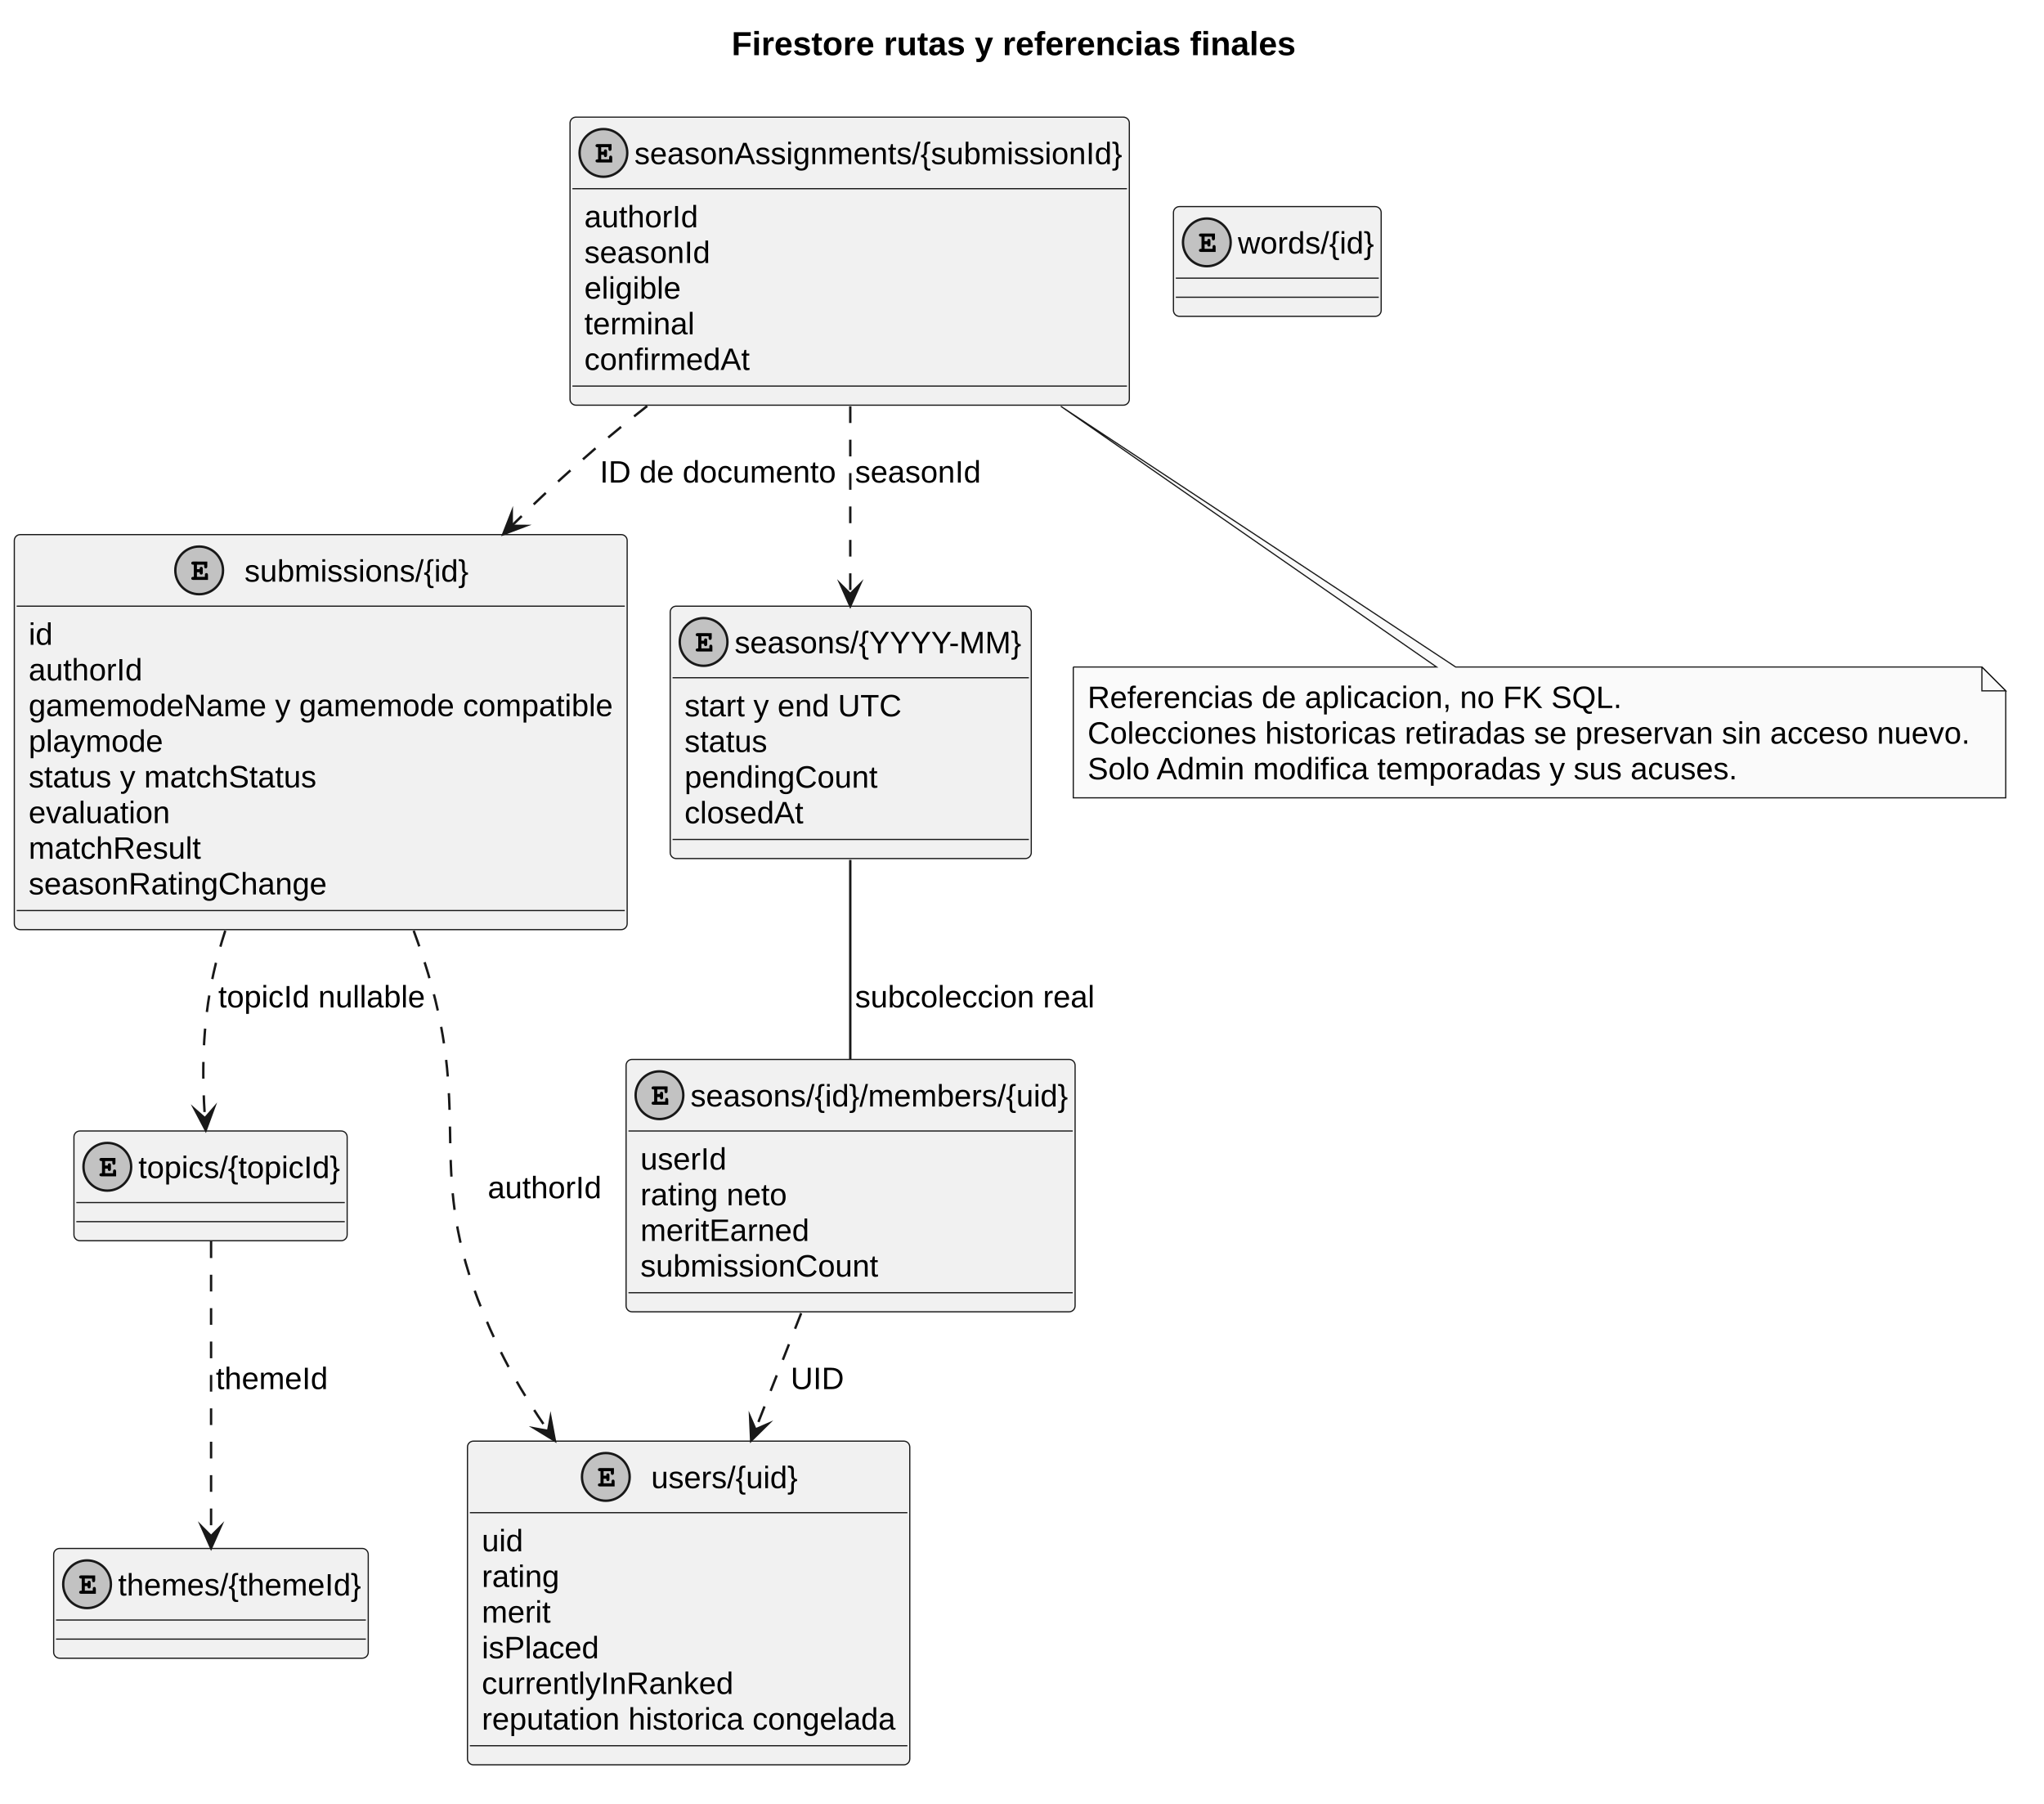
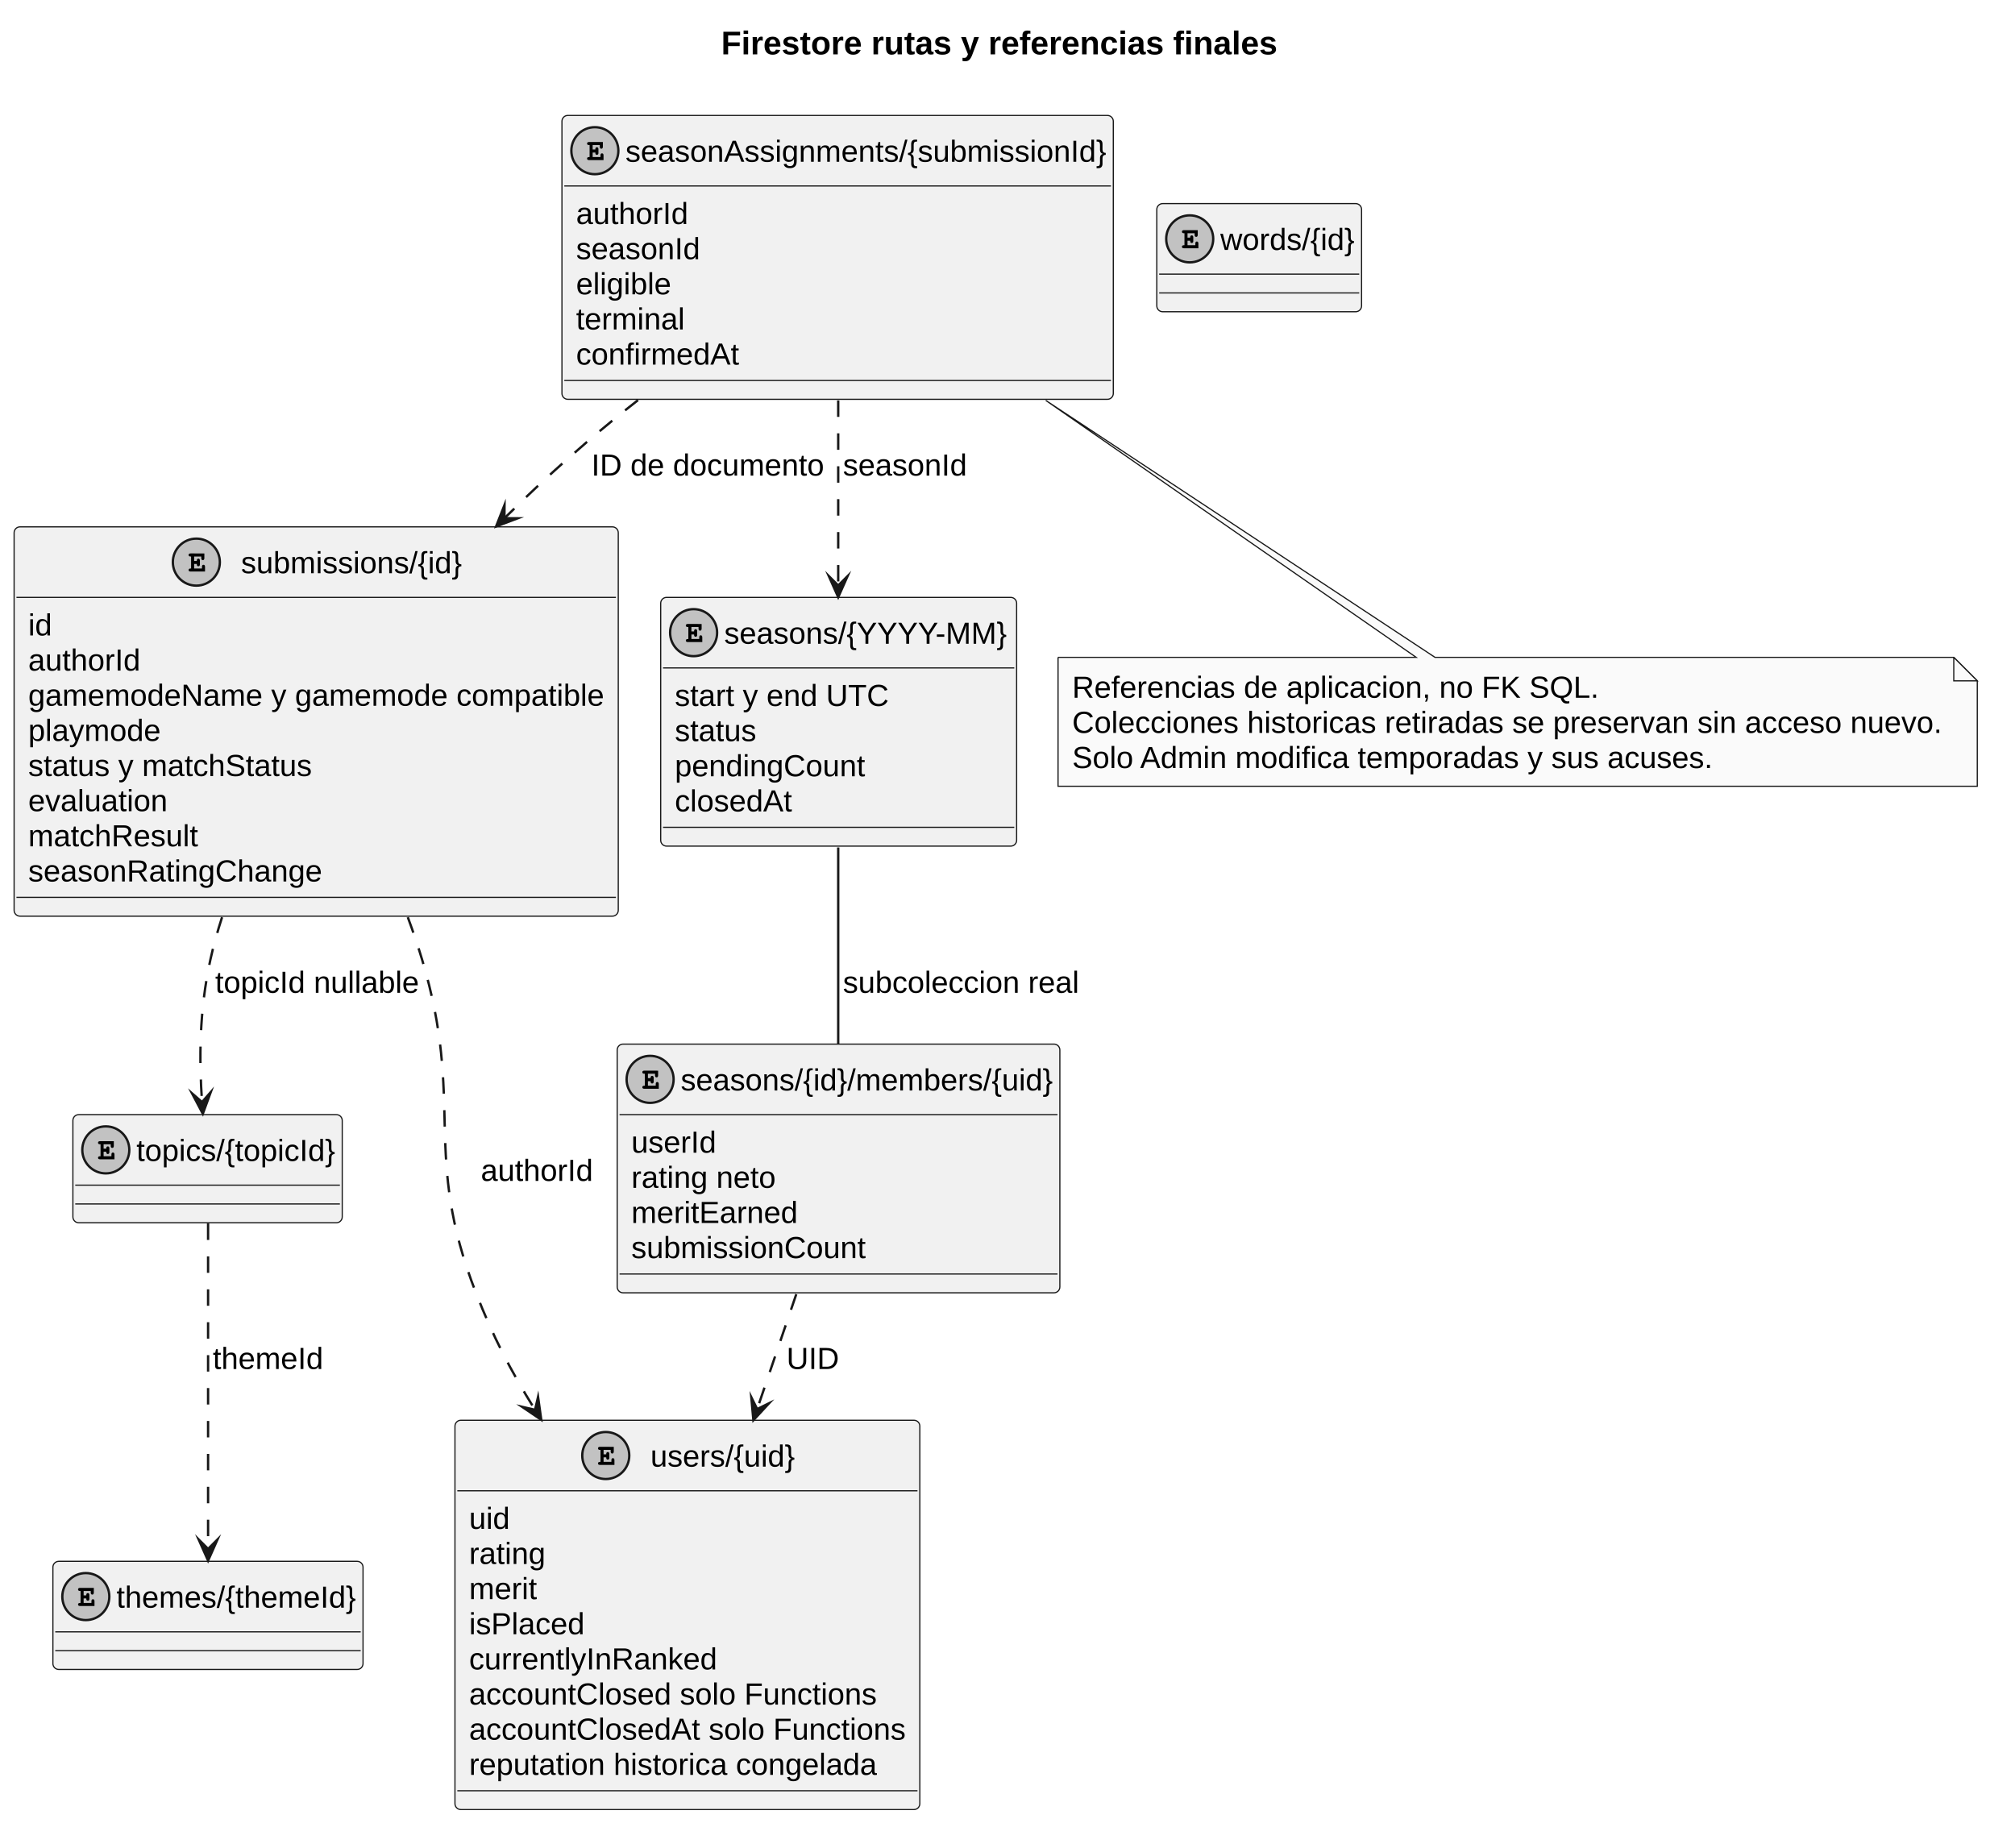
- <svg xmlns="http://www.w3.org/2000/svg" version="1.1" data-diagram-type="CLASS" style="width:857px;height:756px;background:#FFFFFF;" width="857px" height="756px" viewBox="0 0 857 756" zoomAndPan="magnify" preserveAspectRatio="none" contentStyleType="text/css">
+ <svg xmlns="http://www.w3.org/2000/svg" version="1.1" data-diagram-type="CLASS" style="width:857px;height:786px;background:#FFFFFF;" width="857px" height="786px" viewBox="0 0 857 786" zoomAndPan="magnify" preserveAspectRatio="none" contentStyleType="text/css">
  <defs />
  <g font-family="sans-serif" lengthAdjust="spacing">
    <g class="title" data-source-line="6">
      <text x="306.721" y="23.132" fill="#000" font-size="14" textLength="236.558" font-weight="700" font-family="Arial">Firestore rutas y referencias finales</text>
    </g>
    <g class="entity" data-qualified-name="User" id="ent0001" data-source-line="7">
-       <rect x="196" y="604.099" width="185.45" height="135.692" fill="#F1F1F1" style="stroke:#181818;stroke-width:0.5;" rx="2.5" ry="2.5" />
-       <ellipse cx="254.009" cy="619.099" rx="10" ry="10" fill="#C2C2C2" style="stroke:#181818;stroke-width:1;" />
-       <path d="M253.071,619.88 L253.071,621.802 L256.399,621.802 L256.399,621.099 Q256.399,620.63 256.571,620.427 Q256.759,620.224 257.04,620.224 Q257.337,620.224 257.509,620.427 Q257.696,620.63 257.696,621.099 L257.696,623.099 L251.571,623.099 Q251.102,623.099 250.899,622.927 Q250.696,622.739 250.696,622.442 Q250.696,622.161 250.899,621.989 Q251.102,621.802 251.571,621.802 L251.774,621.802 L251.774,616.708 L251.571,616.708 Q251.102,616.708 250.899,616.536 Q250.696,616.349 250.696,616.052 Q250.696,615.755 250.899,615.583 Q251.102,615.396 251.571,615.396 L257.415,615.411 L257.415,617.38 Q257.415,617.849 257.227,618.052 Q257.055,618.255 256.759,618.255 Q256.462,618.255 256.274,618.052 Q256.102,617.849 256.102,617.38 L256.102,616.708 L253.071,616.708 L253.071,618.583 L254.212,618.583 Q254.212,618.083 254.305,617.927 Q254.509,617.614 254.868,617.614 Q255.149,617.614 255.337,617.817 Q255.524,618.021 255.524,618.489 L255.524,619.989 Q255.524,620.411 255.415,620.552 Q255.212,620.864 254.868,620.864 Q254.509,620.864 254.305,620.552 Q254.212,620.396 254.212,619.88 L253.071,619.88 Z " fill="#000" />
-       <text x="273.009" y="623.818" fill="#000" font-size="13" textLength="61.433" font-family="Arial">users/{uid}</text>
-       <line x1="197" y1="634.099" x2="380.45" y2="634.099" style="stroke:#181818;stroke-width:0.5;" />
-       <text x="202" y="650.292" fill="#000" font-size="13" textLength="17.348" font-family="Arial">uid</text>
-       <text x="202" y="665.241" fill="#000" font-size="13" textLength="32.519" font-family="Arial">rating</text>
-       <text x="202" y="680.19" fill="#000" font-size="13" textLength="28.888" font-family="Arial">merit</text>
-       <text x="202" y="695.139" fill="#000" font-size="13" textLength="49.137" font-family="Arial">isPlaced</text>
-       <text x="202" y="710.087" fill="#000" font-size="13" textLength="105.498" font-family="Arial">currentlyInRanked</text>
-       <text x="202" y="725.036" fill="#000" font-size="13" textLength="173.45" font-family="Arial">reputation historica congelada</text>
-       <line x1="197" y1="731.791" x2="380.45" y2="731.791" style="stroke:#181818;stroke-width:0.5;" />
+       <rect x="193.5" y="604.099" width="197.713" height="165.59" fill="#F1F1F1" style="stroke:#181818;stroke-width:0.5;" rx="2.5" ry="2.5" />
+       <ellipse cx="257.64" cy="619.099" rx="10" ry="10" fill="#C2C2C2" style="stroke:#181818;stroke-width:1;" />
+       <path d="M256.703,619.88 L256.703,621.802 L260.031,621.802 L260.031,621.099 Q260.031,620.63 260.203,620.427 Q260.39,620.224 260.672,620.224 Q260.969,620.224 261.14,620.427 Q261.328,620.63 261.328,621.099 L261.328,623.099 L255.203,623.099 Q254.734,623.099 254.531,622.927 Q254.328,622.739 254.328,622.442 Q254.328,622.161 254.531,621.989 Q254.734,621.802 255.203,621.802 L255.406,621.802 L255.406,616.708 L255.203,616.708 Q254.734,616.708 254.531,616.536 Q254.328,616.349 254.328,616.052 Q254.328,615.755 254.531,615.583 Q254.734,615.396 255.203,615.396 L261.047,615.411 L261.047,617.38 Q261.047,617.849 260.859,618.052 Q260.687,618.255 260.39,618.255 Q260.094,618.255 259.906,618.052 Q259.734,617.849 259.734,617.38 L259.734,616.708 L256.703,616.708 L256.703,618.583 L257.844,618.583 Q257.844,618.083 257.937,617.927 Q258.14,617.614 258.5,617.614 Q258.781,617.614 258.969,617.817 Q259.156,618.021 259.156,618.489 L259.156,619.989 Q259.156,620.411 259.047,620.552 Q258.844,620.864 258.5,620.864 Q258.14,620.864 257.937,620.552 Q257.844,620.396 257.844,619.88 L256.703,619.88 Z " fill="#000" />
+       <text x="276.64" y="623.818" fill="#000" font-size="13" textLength="61.433" font-family="Arial">users/{uid}</text>
+       <line x1="194.5" y1="634.099" x2="390.213" y2="634.099" style="stroke:#181818;stroke-width:0.5;" />
+       <text x="199.5" y="650.292" fill="#000" font-size="13" textLength="17.348" font-family="Arial">uid</text>
+       <text x="199.5" y="665.241" fill="#000" font-size="13" textLength="32.519" font-family="Arial">rating</text>
+       <text x="199.5" y="680.19" fill="#000" font-size="13" textLength="28.888" font-family="Arial">merit</text>
+       <text x="199.5" y="695.139" fill="#000" font-size="13" textLength="49.137" font-family="Arial">isPlaced</text>
+       <text x="199.5" y="710.087" fill="#000" font-size="13" textLength="105.498" font-family="Arial">currentlyInRanked</text>
+       <text x="199.5" y="725.036" fill="#000" font-size="13" textLength="173.431" font-family="Arial">accountClosed solo Functions</text>
+       <text x="199.5" y="739.985" fill="#000" font-size="13" textLength="185.713" font-family="Arial">accountClosedAt solo Functions</text>
+       <text x="199.5" y="754.934" fill="#000" font-size="13" textLength="173.45" font-family="Arial">reputation historica congelada</text>
+       <line x1="194.5" y1="761.688" x2="390.213" y2="761.688" style="stroke:#181818;stroke-width:0.5;" />
    </g>
-     <g class="entity" data-qualified-name="Sub" id="ent0002" data-source-line="15">
+     <g class="entity" data-qualified-name="Sub" id="ent0002" data-source-line="17">
      <rect x="6" y="224.099" width="256.956" height="165.59" fill="#F1F1F1" style="stroke:#181818;stroke-width:0.5;" rx="2.5" ry="2.5" />
      <ellipse cx="83.509" cy="239.099" rx="10" ry="10" fill="#C2C2C2" style="stroke:#181818;stroke-width:1;" />
      <path d="M82.571,239.88 L82.571,241.802 L85.899,241.802 L85.899,241.099 Q85.899,240.63 86.071,240.427 Q86.259,240.224 86.54,240.224 Q86.837,240.224 87.009,240.427 Q87.196,240.63 87.196,241.099 L87.196,243.099 L81.071,243.099 Q80.602,243.099 80.399,242.927 Q80.196,242.739 80.196,242.442 Q80.196,242.161 80.399,241.989 Q80.602,241.802 81.071,241.802 L81.274,241.802 L81.274,236.708 L81.071,236.708 Q80.602,236.708 80.399,236.536 Q80.196,236.349 80.196,236.052 Q80.196,235.755 80.399,235.583 Q80.602,235.396 81.071,235.396 L86.915,235.411 L86.915,237.38 Q86.915,237.849 86.727,238.052 Q86.555,238.255 86.259,238.255 Q85.962,238.255 85.774,238.052 Q85.602,237.849 85.602,237.38 L85.602,236.708 L82.571,236.708 L82.571,238.583 L83.712,238.583 Q83.712,238.083 83.805,237.927 Q84.009,237.614 84.368,237.614 Q84.649,237.614 84.837,237.817 Q85.024,238.021 85.024,238.489 L85.024,239.989 Q85.024,240.411 84.915,240.552 Q84.712,240.864 84.368,240.864 Q84.009,240.864 83.805,240.552 Q83.712,240.396 83.712,239.88 L82.571,239.88 Z " fill="#000" />
      <text x="102.509" y="243.818" fill="#000" font-size="13" textLength="93.939" font-family="Arial">submissions/{id}</text>
      <line x1="7" y1="254.099" x2="261.956" y2="254.099" style="stroke:#181818;stroke-width:0.5;" />
      <text x="12" y="270.292" fill="#000" font-size="13" textLength="10.118" font-family="Arial">id</text>
      <text x="12" y="285.241" fill="#000" font-size="13" textLength="47.703" font-family="Arial">authorId</text>
      <text x="12" y="300.19" fill="#000" font-size="13" textLength="244.956" font-family="Arial">gamemodeName y gamemode compatible</text>
      <text x="12" y="315.139" fill="#000" font-size="13" textLength="56.367" font-family="Arial">playmode</text>
      <text x="12" y="330.087" fill="#000" font-size="13" textLength="120.663" font-family="Arial">status y matchStatus</text>
      <text x="12" y="345.036" fill="#000" font-size="13" textLength="59.268" font-family="Arial">evaluation</text>
      <text x="12" y="359.985" fill="#000" font-size="13" textLength="72.249" font-family="Arial">matchResult</text>
      <text x="12" y="374.934" fill="#000" font-size="13" textLength="125.036" font-family="Arial">seasonRatingChange</text>
      <line x1="7" y1="381.688" x2="261.956" y2="381.688" style="stroke:#181818;stroke-width:0.5;" />
    </g>
-     <g class="entity" data-qualified-name="Season" id="ent0003" data-source-line="25">
+     <g class="entity" data-qualified-name="Season" id="ent0003" data-source-line="27">
      <rect x="281" y="254.099" width="151.386" height="105.795" fill="#F1F1F1" style="stroke:#181818;stroke-width:0.5;" rx="2.5" ry="2.5" />
      <ellipse cx="295" cy="269.099" rx="10" ry="10" fill="#C2C2C2" style="stroke:#181818;stroke-width:1;" />
      <path d="M294.063,269.88 L294.063,271.802 L297.391,271.802 L297.391,271.099 Q297.391,270.63 297.563,270.427 Q297.75,270.224 298.031,270.224 Q298.328,270.224 298.5,270.427 Q298.688,270.63 298.688,271.099 L298.688,273.099 L292.563,273.099 Q292.094,273.099 291.891,272.927 Q291.688,272.739 291.688,272.442 Q291.688,272.161 291.891,271.989 Q292.094,271.802 292.563,271.802 L292.766,271.802 L292.766,266.708 L292.563,266.708 Q292.094,266.708 291.891,266.536 Q291.688,266.349 291.688,266.052 Q291.688,265.755 291.891,265.583 Q292.094,265.396 292.563,265.396 L298.406,265.411 L298.406,267.38 Q298.406,267.849 298.219,268.052 Q298.047,268.255 297.75,268.255 Q297.453,268.255 297.266,268.052 Q297.094,267.849 297.094,267.38 L297.094,266.708 L294.063,266.708 L294.063,268.583 L295.203,268.583 Q295.203,268.083 295.297,267.927 Q295.5,267.614 295.859,267.614 Q296.141,267.614 296.328,267.817 Q296.516,268.021 296.516,268.489 L296.516,269.989 Q296.516,270.411 296.406,270.552 Q296.203,270.864 295.859,270.864 Q295.5,270.864 295.297,270.552 Q295.203,270.396 295.203,269.88 L294.063,269.88 Z " fill="#000" />
      <text x="308" y="273.818" fill="#000" font-size="13" textLength="121.386" font-family="Arial">seasons/{YYYY-MM}</text>
      <line x1="282" y1="284.099" x2="431.386" y2="284.099" style="stroke:#181818;stroke-width:0.5;" />
      <text x="287" y="300.292" fill="#000" font-size="13" textLength="91.025" font-family="Arial">start y end UTC</text>
      <text x="287" y="315.241" fill="#000" font-size="13" textLength="34.684" font-family="Arial">status</text>
      <text x="287" y="330.19" fill="#000" font-size="13" textLength="80.958" font-family="Arial">pendingCount</text>
      <text x="287" y="345.139" fill="#000" font-size="13" textLength="49.861" font-family="Arial">closedAt</text>
      <line x1="282" y1="351.894" x2="431.386" y2="351.894" style="stroke:#181818;stroke-width:0.5;" />
    </g>
-     <g class="entity" data-qualified-name="Member" id="ent0004" data-source-line="31">
+     <g class="entity" data-qualified-name="Member" id="ent0004" data-source-line="33">
      <rect x="262.5" y="444.099" width="188.266" height="105.795" fill="#F1F1F1" style="stroke:#181818;stroke-width:0.5;" rx="2.5" ry="2.5" />
      <ellipse cx="276.5" cy="459.099" rx="10" ry="10" fill="#C2C2C2" style="stroke:#181818;stroke-width:1;" />
      <path d="M275.563,459.88 L275.563,461.802 L278.891,461.802 L278.891,461.099 Q278.891,460.63 279.063,460.427 Q279.25,460.224 279.531,460.224 Q279.828,460.224 280,460.427 Q280.188,460.63 280.188,461.099 L280.188,463.099 L274.063,463.099 Q273.594,463.099 273.391,462.927 Q273.188,462.739 273.188,462.442 Q273.188,462.161 273.391,461.989 Q273.594,461.802 274.063,461.802 L274.266,461.802 L274.266,456.708 L274.063,456.708 Q273.594,456.708 273.391,456.536 Q273.188,456.349 273.188,456.052 Q273.188,455.755 273.391,455.583 Q273.594,455.396 274.063,455.396 L279.906,455.411 L279.906,457.38 Q279.906,457.849 279.719,458.052 Q279.547,458.255 279.25,458.255 Q278.953,458.255 278.766,458.052 Q278.594,457.849 278.594,457.38 L278.594,456.708 L275.563,456.708 L275.563,458.583 L276.703,458.583 Q276.703,458.083 276.797,457.927 Q277,457.614 277.359,457.614 Q277.641,457.614 277.828,457.817 Q278.016,458.021 278.016,458.489 L278.016,459.989 Q278.016,460.411 277.906,460.552 Q277.703,460.864 277.359,460.864 Q277,460.864 276.797,460.552 Q276.703,460.396 276.703,459.88 L275.563,459.88 Z " fill="#000" />
      <text x="289.5" y="463.818" fill="#000" font-size="13" textLength="158.266" font-family="Arial">seasons/{id}/members/{uid}</text>
      <line x1="263.5" y1="474.099" x2="449.766" y2="474.099" style="stroke:#181818;stroke-width:0.5;" />
      <text x="268.5" y="490.292" fill="#000" font-size="13" textLength="36.131" font-family="Arial">userId</text>
      <text x="268.5" y="505.241" fill="#000" font-size="13" textLength="61.433" font-family="Arial">rating neto</text>
      <text x="268.5" y="520.19" fill="#000" font-size="13" textLength="70.808" font-family="Arial">meritEarned</text>
      <text x="268.5" y="535.139" fill="#000" font-size="13" textLength="99.715" font-family="Arial">submissionCount</text>
      <line x1="263.5" y1="541.894" x2="449.766" y2="541.894" style="stroke:#181818;stroke-width:0.5;" />
    </g>
-     <g class="entity" data-qualified-name="Ledger" id="ent0005" data-source-line="37">
+     <g class="entity" data-qualified-name="Ledger" id="ent0005" data-source-line="39">
      <rect x="239" y="49.099" width="234.502" height="120.744" fill="#F1F1F1" style="stroke:#181818;stroke-width:0.5;" rx="2.5" ry="2.5" />
      <ellipse cx="253" cy="64.099" rx="10" ry="10" fill="#C2C2C2" style="stroke:#181818;stroke-width:1;" />
      <path d="M252.063,64.88 L252.063,66.802 L255.391,66.802 L255.391,66.099 Q255.391,65.63 255.563,65.427 Q255.75,65.224 256.031,65.224 Q256.328,65.224 256.5,65.427 Q256.688,65.63 256.688,66.099 L256.688,68.099 L250.563,68.099 Q250.094,68.099 249.891,67.927 Q249.688,67.739 249.688,67.442 Q249.688,67.161 249.891,66.989 Q250.094,66.802 250.563,66.802 L250.766,66.802 L250.766,61.708 L250.563,61.708 Q250.094,61.708 249.891,61.536 Q249.688,61.349 249.688,61.052 Q249.688,60.755 249.891,60.583 Q250.094,60.396 250.563,60.396 L256.406,60.411 L256.406,62.38 Q256.406,62.849 256.219,63.052 Q256.047,63.255 255.75,63.255 Q255.453,63.255 255.266,63.052 Q255.094,62.849 255.094,62.38 L255.094,61.708 L252.063,61.708 L252.063,63.583 L253.203,63.583 Q253.203,63.083 253.297,62.927 Q253.5,62.614 253.859,62.614 Q254.141,62.614 254.328,62.817 Q254.516,63.021 254.516,63.489 L254.516,64.989 Q254.516,65.411 254.406,65.552 Q254.203,65.864 253.859,65.864 Q253.5,65.864 253.297,65.552 Q253.203,65.396 253.203,64.88 L252.063,64.88 Z " fill="#000" />
      <text x="266" y="68.818" fill="#000" font-size="13" textLength="204.502" font-family="Arial">seasonAssignments/{submissionId}</text>
      <line x1="240" y1="79.099" x2="472.502" y2="79.099" style="stroke:#181818;stroke-width:0.5;" />
      <text x="245" y="95.292" fill="#000" font-size="13" textLength="47.703" font-family="Arial">authorId</text>
      <text x="245" y="110.241" fill="#000" font-size="13" textLength="52.762" font-family="Arial">seasonId</text>
      <text x="245" y="125.19" fill="#000" font-size="13" textLength="40.473" font-family="Arial">eligible</text>
      <text x="245" y="140.139" fill="#000" font-size="13" textLength="46.236" font-family="Arial">terminal</text>
      <text x="245" y="155.087" fill="#000" font-size="13" textLength="69.361" font-family="Arial">confirmedAt</text>
      <line x1="240" y1="161.842" x2="472.502" y2="161.842" style="stroke:#181818;stroke-width:0.5;" />
    </g>
-     <g class="entity" data-qualified-name="Theme" id="ent0006" data-source-line="44">
-       <rect x="22.5" y="649.099" width="131.899" height="46" fill="#F1F1F1" style="stroke:#181818;stroke-width:0.5;" rx="2.5" ry="2.5" />
-       <ellipse cx="36.5" cy="664.099" rx="10" ry="10" fill="#C2C2C2" style="stroke:#181818;stroke-width:1;" />
-       <path d="M35.563,664.88 L35.563,666.802 L38.891,666.802 L38.891,666.099 Q38.891,665.63 39.063,665.427 Q39.25,665.224 39.531,665.224 Q39.828,665.224 40,665.427 Q40.188,665.63 40.188,666.099 L40.188,668.099 L34.063,668.099 Q33.594,668.099 33.391,667.927 Q33.188,667.739 33.188,667.442 Q33.188,667.161 33.391,666.989 Q33.594,666.802 34.063,666.802 L34.266,666.802 L34.266,661.708 L34.063,661.708 Q33.594,661.708 33.391,661.536 Q33.188,661.349 33.188,661.052 Q33.188,660.755 33.391,660.583 Q33.594,660.396 34.063,660.396 L39.906,660.411 L39.906,662.38 Q39.906,662.849 39.719,663.052 Q39.547,663.255 39.25,663.255 Q38.953,663.255 38.766,663.052 Q38.594,662.849 38.594,662.38 L38.594,661.708 L35.563,661.708 L35.563,663.583 L36.703,663.583 Q36.703,663.083 36.797,662.927 Q37,662.614 37.359,662.614 Q37.641,662.614 37.828,662.817 Q38.016,663.021 38.016,663.489 L38.016,664.989 Q38.016,665.411 37.906,665.552 Q37.703,665.864 37.359,665.864 Q37,665.864 36.797,665.552 Q36.703,665.396 36.703,664.88 L35.563,664.88 Z " fill="#000" />
-       <text x="49.5" y="668.818" fill="#000" font-size="13" textLength="101.899" font-family="Arial">themes/{themeId}</text>
-       <line x1="23.5" y1="679.099" x2="153.399" y2="679.099" style="stroke:#181818;stroke-width:0.5;" />
-       <line x1="23.5" y1="687.099" x2="153.399" y2="687.099" style="stroke:#181818;stroke-width:0.5;" />
+     <g class="entity" data-qualified-name="Theme" id="ent0006" data-source-line="46">
+       <rect x="22.5" y="664.099" width="131.899" height="46" fill="#F1F1F1" style="stroke:#181818;stroke-width:0.5;" rx="2.5" ry="2.5" />
+       <ellipse cx="36.5" cy="679.099" rx="10" ry="10" fill="#C2C2C2" style="stroke:#181818;stroke-width:1;" />
+       <path d="M35.563,679.88 L35.563,681.802 L38.891,681.802 L38.891,681.099 Q38.891,680.63 39.063,680.427 Q39.25,680.224 39.531,680.224 Q39.828,680.224 40,680.427 Q40.188,680.63 40.188,681.099 L40.188,683.099 L34.063,683.099 Q33.594,683.099 33.391,682.927 Q33.188,682.739 33.188,682.442 Q33.188,682.161 33.391,681.989 Q33.594,681.802 34.063,681.802 L34.266,681.802 L34.266,676.708 L34.063,676.708 Q33.594,676.708 33.391,676.536 Q33.188,676.349 33.188,676.052 Q33.188,675.755 33.391,675.583 Q33.594,675.396 34.063,675.396 L39.906,675.411 L39.906,677.38 Q39.906,677.849 39.719,678.052 Q39.547,678.255 39.25,678.255 Q38.953,678.255 38.766,678.052 Q38.594,677.849 38.594,677.38 L38.594,676.708 L35.563,676.708 L35.563,678.583 L36.703,678.583 Q36.703,678.083 36.797,677.927 Q37,677.614 37.359,677.614 Q37.641,677.614 37.828,677.817 Q38.016,678.021 38.016,678.489 L38.016,679.989 Q38.016,680.411 37.906,680.552 Q37.703,680.864 37.359,680.864 Q37,680.864 36.797,680.552 Q36.703,680.396 36.703,679.88 L35.563,679.88 Z " fill="#000" />
+       <text x="49.5" y="683.818" fill="#000" font-size="13" textLength="101.899" font-family="Arial">themes/{themeId}</text>
+       <line x1="23.5" y1="694.099" x2="153.399" y2="694.099" style="stroke:#181818;stroke-width:0.5;" />
+       <line x1="23.5" y1="702.099" x2="153.399" y2="702.099" style="stroke:#181818;stroke-width:0.5;" />
    </g>
-     <g class="entity" data-qualified-name="Topic" id="ent0007" data-source-line="45">
+     <g class="entity" data-qualified-name="Topic" id="ent0007" data-source-line="47">
      <rect x="31" y="474.099" width="114.557" height="46" fill="#F1F1F1" style="stroke:#181818;stroke-width:0.5;" rx="2.5" ry="2.5" />
      <ellipse cx="45" cy="489.099" rx="10" ry="10" fill="#C2C2C2" style="stroke:#181818;stroke-width:1;" />
      <path d="M44.063,489.88 L44.063,491.802 L47.391,491.802 L47.391,491.099 Q47.391,490.63 47.563,490.427 Q47.75,490.224 48.031,490.224 Q48.328,490.224 48.5,490.427 Q48.688,490.63 48.688,491.099 L48.688,493.099 L42.563,493.099 Q42.094,493.099 41.891,492.927 Q41.688,492.739 41.688,492.442 Q41.688,492.161 41.891,491.989 Q42.094,491.802 42.563,491.802 L42.766,491.802 L42.766,486.708 L42.563,486.708 Q42.094,486.708 41.891,486.536 Q41.688,486.349 41.688,486.052 Q41.688,485.755 41.891,485.583 Q42.094,485.396 42.563,485.396 L48.406,485.411 L48.406,487.38 Q48.406,487.849 48.219,488.052 Q48.047,488.255 47.75,488.255 Q47.453,488.255 47.266,488.052 Q47.094,487.849 47.094,487.38 L47.094,486.708 L44.063,486.708 L44.063,488.583 L45.203,488.583 Q45.203,488.083 45.297,487.927 Q45.5,487.614 45.859,487.614 Q46.141,487.614 46.328,487.817 Q46.516,488.021 46.516,488.489 L46.516,489.989 Q46.516,490.411 46.406,490.552 Q46.203,490.864 45.859,490.864 Q45.5,490.864 45.297,490.552 Q45.203,490.396 45.203,489.88 L44.063,489.88 Z " fill="#000" />
      <text x="58" y="493.818" fill="#000" font-size="13" textLength="84.557" font-family="Arial">topics/{topicId}</text>
      <line x1="32" y1="504.099" x2="144.557" y2="504.099" style="stroke:#181818;stroke-width:0.5;" />
      <line x1="32" y1="512.099" x2="144.557" y2="512.099" style="stroke:#181818;stroke-width:0.5;" />
    </g>
-     <g class="entity" data-qualified-name="Word" id="ent0008" data-source-line="46">
+     <g class="entity" data-qualified-name="Word" id="ent0008" data-source-line="48">
      <rect x="492" y="86.599" width="87.091" height="46" fill="#F1F1F1" style="stroke:#181818;stroke-width:0.5;" rx="2.5" ry="2.5" />
      <ellipse cx="506" cy="101.599" rx="10" ry="10" fill="#C2C2C2" style="stroke:#181818;stroke-width:1;" />
      <path d="M505.063,102.38 L505.063,104.302 L508.391,104.302 L508.391,103.599 Q508.391,103.13 508.563,102.927 Q508.75,102.724 509.031,102.724 Q509.328,102.724 509.5,102.927 Q509.688,103.13 509.688,103.599 L509.688,105.599 L503.563,105.599 Q503.094,105.599 502.891,105.427 Q502.688,105.239 502.688,104.942 Q502.688,104.661 502.891,104.489 Q503.094,104.302 503.563,104.302 L503.766,104.302 L503.766,99.208 L503.563,99.208 Q503.094,99.208 502.891,99.036 Q502.688,98.849 502.688,98.552 Q502.688,98.255 502.891,98.083 Q503.094,97.896 503.563,97.896 L509.406,97.911 L509.406,99.88 Q509.406,100.349 509.219,100.552 Q509.047,100.755 508.75,100.755 Q508.453,100.755 508.266,100.552 Q508.094,100.349 508.094,99.88 L508.094,99.208 L505.063,99.208 L505.063,101.083 L506.203,101.083 Q506.203,100.583 506.297,100.427 Q506.5,100.114 506.859,100.114 Q507.141,100.114 507.328,100.317 Q507.516,100.521 507.516,100.989 L507.516,102.489 Q507.516,102.911 507.406,103.052 Q507.203,103.364 506.859,103.364 Q506.5,103.364 506.297,103.052 Q506.203,102.896 506.203,102.38 L505.063,102.38 Z " fill="#000" />
      <text x="519" y="106.318" fill="#000" font-size="13" textLength="57.091" font-family="Arial">words/{id}</text>
      <line x1="493" y1="116.599" x2="578.091" y2="116.599" style="stroke:#181818;stroke-width:0.5;" />
      <line x1="493" y1="124.599" x2="578.091" y2="124.599" style="stroke:#181818;stroke-width:0.5;" />
    </g>
-     <g class="entity" data-qualified-name="GMN16" id="ent0017" data-source-line="55">
+     <g class="entity" data-qualified-name="GMN16" id="ent0017" data-source-line="57">
      <path d="M450,279.599 L450,334.445 A0,0 0 0 0 450,334.445 L840.96,334.445 A0,0 0 0 0 840.96,334.445 L840.96,289.599 L830.96,279.599 L610.322,279.599 L444.78,170.317 L602.322,279.599 L450,279.599 A0,0 0 0 0 450,279.599" style="stroke:#181818;stroke-width:0.5;" fill="#FAFAFA" />
      <path d="M830.96,279.599 L830.96,289.599 L840.96,289.599 L830.96,279.599" style="stroke:#181818;stroke-width:0.5;" fill="#FAFAFA" />
      <text x="456" y="296.792" fill="#000" font-size="13" textLength="224.009" font-family="Arial">Referencias de aplicacion, no FK SQL.</text>
      <text x="456" y="311.741" fill="#000" font-size="13" textLength="369.96" font-family="Arial">Colecciones historicas retiradas se preservan sin acceso nuevo.</text>
      <text x="456" y="326.69" fill="#000" font-size="13" textLength="273.127" font-family="Arial">Solo Admin modifica temporadas y sus acuses.</text>
    </g>
    <g class="link" data-entity-1="ent0002" data-entity-2="ent0001" id="lnk9" data-link-type="dependency">
-       <polygon points="232.65,603.928,230.826,594.249,229.809,599.814,224.244,598.796,232.65,603.928" fill="#181818" style="stroke:#181818;stroke-width:1;stroke-linejoin:miter;stroke-miterlimit:10;" />
-       <path d="M173.439,390.122 C175.668,396.14 177.721,402.173 179.5,408.099 C197.887,469.331 178.238,490.947 202.5,550.099 C210.129,568.697 218.25,583.082 229.809,599.814" style="stroke:#181818;stroke-width:1;stroke-dasharray:7,7;" fill="none" />
+       <polygon points="230.204,603.908,228.843,594.154,227.561,599.663,222.052,598.381,230.204,603.908" fill="#181818" style="stroke:#181818;stroke-width:1;stroke-linejoin:miter;stroke-miterlimit:10;" />
+       <path d="M173.439,390.122 C175.668,396.14 177.721,402.173 179.5,408.099 C197.887,469.331 179.226,490.552 202.5,550.099 C209.663,568.426 216.928,582.581 227.561,599.663" style="stroke:#181818;stroke-width:1;stroke-dasharray:7,7;" fill="none" />
      <text x="204.5" y="502.292" fill="#000" font-size="13" textLength="47.703" font-family="Arial">authorId</text>
    </g>
    <g class="link" data-entity-1="ent0002" data-entity-2="ent0007" id="lnk10" data-link-type="dependency">
      <polygon points="86.258,473.752,89.645,464.504,85.923,468.763,81.663,465.041,86.258,473.752" fill="#181818" style="stroke:#181818;stroke-width:1;stroke-linejoin:miter;stroke-miterlimit:10;" />
      <path d="M94.448,390.137 C92.5,396.125 90.812,402.15 89.5,408.099 C84.662,430.031 84.715,450.803 85.923,468.763" style="stroke:#181818;stroke-width:1;stroke-dasharray:7,7;" fill="none" />
      <text x="91.5" y="422.292" fill="#000" font-size="13" textLength="86.728" font-family="Arial">topicId nullable</text>
    </g>
    <g class="link" data-entity-1="ent0007" data-entity-2="ent0006" id="lnk11" data-link-type="dependency">
-       <polygon points="88.5,648.922,92.5,639.922,88.5,643.922,84.5,639.922,88.5,648.922" fill="#181818" style="stroke:#181818;stroke-width:1;stroke-linejoin:miter;stroke-miterlimit:10;" />
-       <path d="M88.5,520.361 C88.5,553.579 88.5,610.753 88.5,643.922" style="stroke:#181818;stroke-width:1;stroke-dasharray:7,7;" fill="none" />
+       <polygon points="88.5,663.823,92.5,654.823,88.5,658.823,84.5,654.823,88.5,663.823" fill="#181818" style="stroke:#181818;stroke-width:1;stroke-linejoin:miter;stroke-miterlimit:10;" />
+       <path d="M88.5,520.403 C88.5,556.585 88.5,622.66 88.5,658.823" style="stroke:#181818;stroke-width:1;stroke-dasharray:7,7;" fill="none" />
      <text x="90.5" y="582.292" fill="#000" font-size="13" textLength="46.973" font-family="Arial">themeId</text>
    </g>
    <g class="link" data-entity-1="ent0005" data-entity-2="ent0002" id="lnk12" data-link-type="dependency">
      <polygon points="210.986,223.927,220.201,220.45,214.544,220.414,214.58,214.757,210.986,223.927" fill="#181818" style="stroke:#181818;stroke-width:1;stroke-linejoin:miter;stroke-miterlimit:10;" />
      <path d="M271.348,170.203 C263.828,176.084 256.443,182.1 249.5,188.099 C236.621,199.226 227.074,208.042 214.544,220.414" style="stroke:#181818;stroke-width:1;stroke-dasharray:7,7;" fill="none" />
      <text x="251.5" y="202.292" fill="#000" font-size="13" textLength="99.004" font-family="Arial">ID de documento</text>
    </g>
    <g class="link" data-entity-1="ent0005" data-entity-2="ent0003" id="lnk13" data-link-type="dependency">
      <polygon points="356.5,254.021,360.5,245.021,356.5,249.021,352.5,245.021,356.5,254.021" fill="#181818" style="stroke:#181818;stroke-width:1;stroke-linejoin:miter;stroke-miterlimit:10;" />
      <path d="M356.5,170.317 C356.5,197.043 356.5,223.261 356.5,249.021" style="stroke:#181818;stroke-width:1;stroke-dasharray:7,7;" fill="none" />
      <text x="358.5" y="202.292" fill="#000" font-size="13" textLength="52.762" font-family="Arial">seasonId</text>
    </g>
    <g class="link" data-entity-1="ent0003" data-entity-2="ent0004" id="lnk14" data-link-type="association">
      <path d="M356.5,360.467 C356.5,386.543 356.5,417.974 356.5,444.011" style="stroke:#181818;stroke-width:1;" fill="none" />
      <text x="358.5" y="422.292" fill="#000" font-size="13" textLength="100.445" font-family="Arial">subcoleccion real</text>
    </g>
    <g class="link" data-entity-1="ent0004" data-entity-2="ent0001" id="lnk15" data-link-type="dependency">
-       <polygon points="314.932,603.853,321.947,596.941,316.761,599.2,314.501,594.014,314.932,603.853" fill="#181818" style="stroke:#181818;stroke-width:1;stroke-linejoin:miter;stroke-miterlimit:10;" />
-       <path d="M335.913,550.474 C329.307,567.281 323.725,581.481 316.761,599.2" style="stroke:#181818;stroke-width:1;stroke-dasharray:7,7;" fill="none" />
-       <text x="331.5" y="582.292" fill="#000" font-size="13" textLength="22.388" font-family="Arial">UID</text>
+       <polygon points="320.421,604.081,327.108,596.851,322.032,599.348,319.535,594.272,320.421,604.081" fill="#181818" style="stroke:#181818;stroke-width:1;stroke-linejoin:miter;stroke-miterlimit:10;" />
+       <path d="M338.672,550.467 C333.013,567.09 328.225,581.157 322.032,599.348" style="stroke:#181818;stroke-width:1;stroke-dasharray:7,7;" fill="none" />
+       <text x="334.5" y="582.292" fill="#000" font-size="13" textLength="22.388" font-family="Arial">UID</text>
    </g>
  </g>
</svg>
